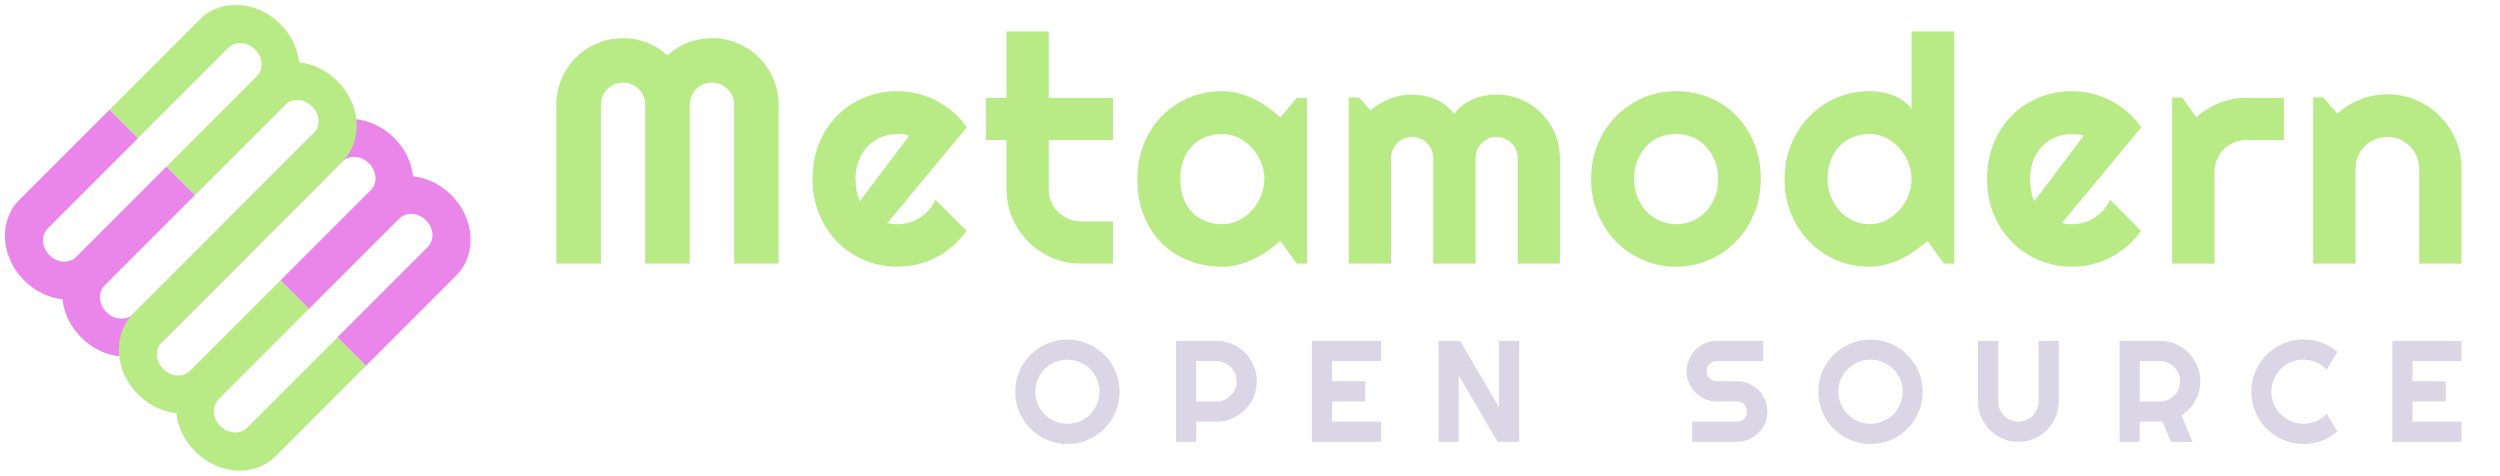
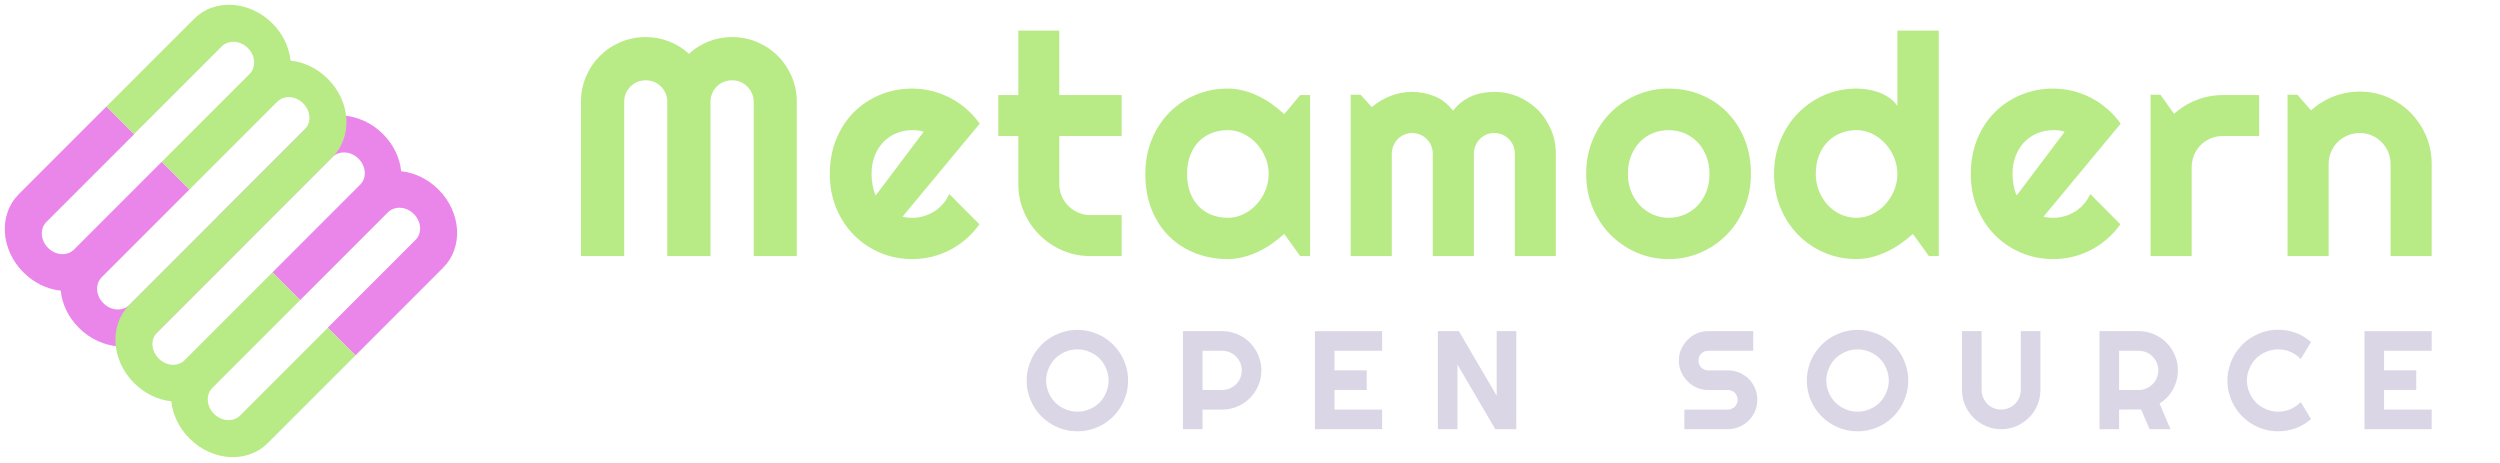
- <svg xmlns="http://www.w3.org/2000/svg" width="100%" height="100%" viewBox="0 0 1224 233" version="1.1" xml:space="preserve" style="fill-rule:evenodd;clip-rule:evenodd;stroke-linejoin:round;stroke-miterlimit:2;">
-   <rect id="os-logo-blue-purple-no-bg" x="0" y="0" width="1224" height="232.8" style="fill:none;" />
+ <svg xmlns="http://www.w3.org/2000/svg" width="100%" height="100%" viewBox="0 0 1260 233" version="1.1" xml:space="preserve" style="fill-rule:evenodd;clip-rule:evenodd;stroke-linejoin:round;stroke-miterlimit:2;">
+   <rect id="os-logo-blue-purple-no-bg" x="0" y="0" width="1260" height="232.8" style="fill:none;" />
  <path d="M123.341,123.341l44.182,-44.182c0.863,-0.863 1.855,-1.482 2.976,-1.857c1.121,-0.375 2.278,-0.526 3.471,-0.455c1.193,0.072 2.37,0.371 3.529,0.897c1.16,0.527 2.226,1.277 3.199,2.25c0.973,0.973 1.722,2.039 2.249,3.199c0.527,1.159 0.826,2.336 0.897,3.529c0.072,1.193 -0.088,2.342 -0.479,3.447c-0.391,1.104 -1.018,2.088 -1.881,2.951l-44.182,44.182l13.96,13.96l44.182,-44.182c0.863,-0.863 1.847,-1.49 2.952,-1.881c1.104,-0.391 2.253,-0.551 3.446,-0.479c1.194,0.071 2.37,0.37 3.53,0.897c1.159,0.527 2.225,1.277 3.198,2.249c0.973,0.973 1.723,2.04 2.25,3.199c0.526,1.16 0.826,2.336 0.897,3.529c0.071,1.194 -0.088,2.343 -0.48,3.447c-0.391,1.105 -1.018,2.088 -1.881,2.951l-44.182,44.182l13.961,13.961l44.182,-44.182c2.56,-2.56 4.426,-5.512 5.597,-8.857c1.172,-3.344 1.651,-6.806 1.436,-10.386c-0.214,-3.58 -1.112,-7.124 -2.694,-10.633c-1.582,-3.51 -3.817,-6.707 -6.703,-9.594c-2.594,-2.594 -5.501,-4.681 -8.72,-6.261c-3.22,-1.58 -6.563,-2.55 -10.03,-2.91c-0.36,-3.466 -1.321,-6.801 -2.885,-10.005c-1.564,-3.203 -3.643,-6.102 -6.237,-8.696c-2.886,-2.886 -6.084,-5.12 -9.593,-6.702c-3.51,-1.583 -7.054,-2.481 -10.634,-2.695c-3.58,-0.214 -7.042,0.264 -10.386,1.436c-3.345,1.171 -6.297,3.037 -8.857,5.597l-44.182,44.182l0.03,0.03l-44.182,44.182c-0.863,0.863 -1.855,1.482 -2.976,1.857c-1.121,0.375 -2.278,0.526 -3.471,0.455c-1.193,-0.072 -2.37,-0.371 -3.529,-0.897c-1.16,-0.527 -2.226,-1.277 -3.199,-2.25c-0.973,-0.973 -1.722,-2.039 -2.249,-3.199c-0.527,-1.159 -0.826,-2.336 -0.897,-3.529c-0.072,-1.193 0.088,-2.342 0.479,-3.447c0.391,-1.104 1.018,-2.088 1.881,-2.951l44.182,-44.182l-13.96,-13.96l-44.182,44.182c-0.863,0.863 -1.847,1.49 -2.952,1.881c-1.104,0.391 -2.253,0.551 -3.446,0.479c-1.194,-0.071 -2.37,-0.37 -3.53,-0.897c-1.159,-0.527 -2.225,-1.277 -3.198,-2.249c-0.973,-0.973 -1.723,-2.04 -2.25,-3.199c-0.526,-1.16 -0.826,-2.336 -0.897,-3.529c-0.071,-1.194 0.088,-2.343 0.48,-3.447c0.391,-1.105 1.018,-2.088 1.881,-2.951l44.182,-44.182l-13.961,-13.961l-44.182,44.182c-2.56,2.56 -4.426,5.512 -5.597,8.857c-1.172,3.344 -1.651,6.806 -1.436,10.386c0.214,3.58 1.112,7.124 2.694,10.633c1.582,3.51 3.817,6.707 6.703,9.594c2.594,2.594 5.501,4.681 8.72,6.261c3.22,1.58 6.563,2.55 10.03,2.91c0.36,3.466 1.321,6.801 2.885,10.005c1.564,3.203 3.643,6.102 6.237,8.696c2.886,2.886 6.084,5.12 9.593,6.702c3.51,1.583 7.054,2.481 10.634,2.695c3.58,0.214 7.042,-0.264 10.386,-1.436c3.345,-1.171 6.297,-3.037 8.857,-5.597l44.182,-44.182" style="fill:#ea86ea;" />
  <path d="M123.371,123.371l44.182,-44.182c2.56,-2.56 4.426,-5.512 5.597,-8.857c1.172,-3.344 1.65,-6.806 1.436,-10.386c-0.214,-3.58 -1.112,-7.124 -2.695,-10.634c-1.582,-3.509 -3.816,-6.707 -6.702,-9.593c-2.594,-2.594 -5.501,-4.681 -8.721,-6.261c-3.219,-1.58 -6.562,-2.55 -10.029,-2.91c-0.36,-3.467 -1.322,-6.802 -2.885,-10.005c-1.564,-3.203 -3.643,-6.102 -6.237,-8.696c-2.887,-2.886 -6.084,-5.121 -9.594,-6.703c-3.509,-1.582 -7.053,-2.48 -10.633,-2.694c-3.58,-0.215 -7.042,0.264 -10.386,1.436c-3.345,1.171 -6.297,3.037 -8.857,5.597l-44.182,44.182l13.912,13.912l44.182,-44.182c0.863,-0.863 1.855,-1.482 2.976,-1.857c1.12,-0.375 2.277,-0.526 3.471,-0.455c1.193,0.071 2.369,0.371 3.529,0.897c1.159,0.527 2.226,1.277 3.199,2.25c0.972,0.973 1.722,2.039 2.249,3.198c0.527,1.16 0.826,2.336 0.897,3.53c0.072,1.193 -0.088,2.342 -0.479,3.446c-0.391,1.105 -1.018,2.089 -1.881,2.952l-44.182,44.182l13.96,13.96l44.182,-44.182c0.863,-0.863 1.847,-1.49 2.951,-1.881c1.105,-0.391 2.254,-0.551 3.447,-0.479c1.193,0.071 2.37,0.37 3.529,0.897c1.16,0.527 2.226,1.276 3.199,2.249c0.973,0.973 1.723,2.039 2.25,3.199c0.526,1.159 0.825,2.336 0.897,3.529c0.071,1.193 -0.089,2.342 -0.48,3.447c-0.391,1.105 -1.018,2.088 -1.881,2.951l-44.182,44.182l0.019,0.019l-44.182,44.182c-2.56,2.56 -4.426,5.512 -5.597,8.857c-1.172,3.344 -1.65,6.806 -1.436,10.386c0.214,3.58 1.112,7.124 2.695,10.634c1.582,3.509 3.816,6.707 6.702,9.593c2.594,2.594 5.501,4.681 8.721,6.261c3.219,1.58 6.562,2.55 10.029,2.91c0.36,3.467 1.322,6.802 2.885,10.005c1.564,3.203 3.643,6.102 6.237,8.696c2.887,2.886 6.084,5.121 9.594,6.703c3.509,1.582 7.053,2.48 10.633,2.694c3.58,0.215 7.042,-0.264 10.386,-1.436c3.345,-1.171 6.297,-3.037 8.857,-5.597l44.182,-44.182l-13.912,-13.912l-44.182,44.182c-0.863,0.863 -1.855,1.482 -2.976,1.857c-1.12,0.375 -2.277,0.526 -3.471,0.455c-1.193,-0.071 -2.369,-0.371 -3.529,-0.897c-1.159,-0.527 -2.226,-1.277 -3.199,-2.25c-0.972,-0.973 -1.722,-2.039 -2.249,-3.198c-0.527,-1.16 -0.826,-2.336 -0.897,-3.53c-0.072,-1.193 0.088,-2.342 0.479,-3.446c0.391,-1.105 1.018,-2.089 1.881,-2.952l44.182,-44.182l-13.96,-13.96l-44.182,44.182c-0.863,0.863 -1.847,1.49 -2.951,1.881c-1.105,0.391 -2.254,0.551 -3.447,0.479c-1.193,-0.071 -2.37,-0.37 -3.529,-0.897c-1.16,-0.527 -2.226,-1.276 -3.199,-2.249c-0.973,-0.973 -1.723,-2.039 -2.25,-3.199c-0.526,-1.159 -0.825,-2.336 -0.897,-3.529c-0.071,-1.193 0.089,-2.342 0.48,-3.447c0.391,-1.105 1.018,-2.088 1.881,-2.951l44.182,-44.182" style="fill:#b8ea86;" />
-   <path d="M381.177,129.055l-21.71,0l0,-77.73c0,-1.518 -0.291,-2.935 -0.873,-4.251c-0.582,-1.316 -1.366,-2.467 -2.353,-3.454c-0.987,-0.986 -2.138,-1.758 -3.454,-2.315c-1.316,-0.557 -2.733,-0.835 -4.251,-0.835c-1.518,0 -2.935,0.278 -4.251,0.835c-1.316,0.557 -2.467,1.329 -3.454,2.315c-0.986,0.987 -1.758,2.138 -2.315,3.454c-0.556,1.316 -0.835,2.733 -0.835,4.251l0,77.73l-21.786,0l0,-77.73c0,-1.518 -0.278,-2.935 -0.835,-4.251c-0.556,-1.316 -1.328,-2.467 -2.315,-3.454c-0.987,-0.986 -2.138,-1.758 -3.454,-2.315c-1.315,-0.557 -2.732,-0.835 -4.25,-0.835c-1.519,0 -2.936,0.278 -4.251,0.835c-1.316,0.557 -2.467,1.329 -3.454,2.315c-0.987,0.987 -1.759,2.138 -2.315,3.454c-0.557,1.316 -0.835,2.733 -0.835,4.251l0,77.73l-21.786,0l0,-77.73c0,-4.504 0.848,-8.742 2.543,-12.715c1.695,-3.972 4.023,-7.439 6.983,-10.399c2.961,-2.961 6.427,-5.288 10.4,-6.984c3.972,-1.695 8.211,-2.543 12.715,-2.543c4.048,0 7.945,0.722 11.689,2.164c3.745,1.442 7.111,3.53 10.096,6.262c2.986,-2.732 6.339,-4.82 10.058,-6.262c3.72,-1.442 7.604,-2.164 11.652,-2.164c4.504,0 8.742,0.848 12.715,2.543c3.972,1.696 7.439,4.023 10.399,6.984c2.961,2.96 5.288,6.427 6.984,10.399c1.695,3.973 2.543,8.211 2.543,12.715l0,77.73Z" style="fill:#b8ea86;fill-rule:nonzero;" />
-   <path d="M434.498,109.167c0.809,0.253 1.619,0.418 2.429,0.494c0.809,0.075 1.619,0.113 2.429,0.113c2.024,0 3.972,-0.278 5.845,-0.835c1.872,-0.556 3.631,-1.353 5.275,-2.391c1.645,-1.037 3.113,-2.302 4.403,-3.795c1.291,-1.493 2.341,-3.15 3.15,-4.972l15.182,15.257c-1.923,2.733 -4.137,5.188 -6.642,7.364c-2.505,2.176 -5.212,4.023 -8.122,5.541c-2.91,1.518 -5.972,2.669 -9.185,3.454c-3.214,0.784 -6.516,1.176 -9.906,1.176c-5.719,0 -11.095,-1.062 -16.131,-3.188c-5.035,-2.125 -9.438,-5.086 -13.208,-8.881c-3.77,-3.796 -6.743,-8.312 -8.919,-13.55c-2.176,-5.237 -3.264,-10.994 -3.264,-17.269c0,-6.427 1.088,-12.297 3.264,-17.611c2.176,-5.313 5.149,-9.842 8.919,-13.587c3.77,-3.745 8.173,-6.655 13.208,-8.73c5.036,-2.075 10.412,-3.112 16.131,-3.112c3.39,0 6.705,0.405 9.944,1.215c3.239,0.809 6.313,1.973 9.223,3.491c2.91,1.519 5.63,3.378 8.16,5.58c2.53,2.201 4.757,4.668 6.68,7.401l-38.865,46.835Zm10.627,-42.736c-0.962,-0.354 -1.91,-0.582 -2.847,-0.683c-0.936,-0.102 -1.91,-0.152 -2.922,-0.152c-2.834,0 -5.504,0.518 -8.008,1.556c-2.505,1.037 -4.682,2.518 -6.529,4.441c-1.847,1.923 -3.302,4.238 -4.364,6.945c-1.063,2.708 -1.594,5.757 -1.594,9.147c0,0.759 0.038,1.619 0.113,2.581c0.076,0.961 0.203,1.936 0.38,2.922c0.177,0.987 0.392,1.936 0.645,2.847c0.253,0.911 0.582,1.721 0.987,2.429l24.139,-32.033Z" style="fill:#b8ea86;fill-rule:nonzero;" />
-   <path d="M529.189,129.055c-5.01,0 -9.716,-0.949 -14.119,-2.846c-4.403,-1.898 -8.262,-4.504 -11.576,-7.819c-3.315,-3.315 -5.921,-7.173 -7.819,-11.576c-1.897,-4.403 -2.846,-9.109 -2.846,-14.119l0,-24.139l-10.096,0l0,-20.647l10.096,0l0,-32.489l20.647,0l0,32.489l31.426,0l0,20.647l-31.426,0l0,24.139c0,2.176 0.405,4.213 1.214,6.111c0.81,1.897 1.923,3.555 3.34,4.972c1.417,1.417 3.087,2.543 5.01,3.378c1.923,0.835 3.973,1.252 6.149,1.252l15.713,0l0,20.647l-15.713,0Z" style="fill:#b8ea86;fill-rule:nonzero;" />
-   <path d="M639.897,129.055l-5.01,0l-8.047,-11.158c-1.973,1.771 -4.061,3.428 -6.262,4.972c-2.201,1.543 -4.517,2.884 -6.946,4.023c-2.429,1.138 -4.921,2.037 -7.477,2.695c-2.555,0.657 -5.149,0.986 -7.78,0.986c-5.719,0 -11.096,-0.961 -16.131,-2.884c-5.035,-1.923 -9.438,-4.719 -13.208,-8.388c-3.77,-3.669 -6.743,-8.16 -8.919,-13.474c-2.176,-5.313 -3.264,-11.361 -3.264,-18.142c0,-6.326 1.088,-12.133 3.264,-17.421c2.176,-5.288 5.149,-9.83 8.919,-13.625c3.77,-3.796 8.173,-6.744 13.208,-8.844c5.035,-2.1 10.412,-3.15 16.131,-3.15c2.631,0 5.237,0.329 7.818,0.987c2.581,0.658 5.086,1.569 7.515,2.733c2.429,1.164 4.744,2.53 6.946,4.099c2.201,1.568 4.263,3.264 6.186,5.085l8.047,-9.64l5.01,0l0,81.146Zm-20.875,-41.37c0,-2.834 -0.544,-5.579 -1.632,-8.236c-1.088,-2.657 -2.568,-5.01 -4.441,-7.059c-1.872,-2.05 -4.061,-3.695 -6.566,-4.934c-2.505,-1.24 -5.174,-1.86 -8.008,-1.86c-2.834,0 -5.504,0.481 -8.009,1.442c-2.505,0.962 -4.681,2.379 -6.528,4.251c-1.847,1.872 -3.302,4.188 -4.364,6.946c-1.063,2.758 -1.595,5.908 -1.595,9.45c0,3.542 0.532,6.693 1.595,9.451c1.062,2.758 2.517,5.073 4.364,6.945c1.847,1.873 4.023,3.29 6.528,4.251c2.505,0.962 5.175,1.442 8.009,1.442c2.834,0 5.503,-0.619 8.008,-1.859c2.505,-1.24 4.694,-2.885 6.566,-4.934c1.873,-2.05 3.353,-4.403 4.441,-7.06c1.088,-2.657 1.632,-5.402 1.632,-8.236Z" style="fill:#b8ea86;fill-rule:nonzero;" />
-   <path d="M763.736,129.055l-20.647,0l0,-51.618c0,-1.416 -0.265,-2.758 -0.797,-4.023c-0.531,-1.265 -1.277,-2.378 -2.239,-3.34c-0.961,-0.961 -2.075,-1.708 -3.34,-2.239c-1.265,-0.531 -2.606,-0.797 -4.023,-0.797c-1.417,0 -2.745,0.266 -3.985,0.797c-1.24,0.531 -2.328,1.278 -3.264,2.239c-0.936,0.962 -1.67,2.075 -2.202,3.34c-0.531,1.265 -0.797,2.607 -0.797,4.023l0,51.618l-20.723,0l0,-51.618c0,-1.416 -0.265,-2.758 -0.797,-4.023c-0.531,-1.265 -1.277,-2.378 -2.239,-3.34c-0.961,-0.961 -2.075,-1.708 -3.34,-2.239c-1.265,-0.531 -2.606,-0.797 -4.023,-0.797c-1.417,0 -2.745,0.266 -3.985,0.797c-1.24,0.531 -2.328,1.278 -3.264,2.239c-0.937,0.962 -1.67,2.075 -2.202,3.34c-0.531,1.265 -0.797,2.607 -0.797,4.023l0,51.618l-20.723,0l0,-81.298l5.01,0l5.617,6.225c2.885,-2.429 6.06,-4.314 9.527,-5.655c3.466,-1.341 7.072,-2.012 10.817,-2.012c3.795,0 7.502,0.709 11.12,2.125c3.619,1.417 6.794,3.872 9.527,7.364c1.265,-1.721 2.707,-3.189 4.327,-4.403c1.619,-1.215 3.327,-2.201 5.124,-2.961c1.796,-0.759 3.656,-1.303 5.579,-1.632c1.923,-0.328 3.821,-0.493 5.693,-0.493c4.301,0 8.337,0.81 12.107,2.429c3.77,1.62 7.06,3.834 9.868,6.642c2.809,2.809 5.023,6.111 6.642,9.906c1.62,3.796 2.429,7.844 2.429,12.145l0,51.618Z" style="fill:#b8ea86;fill-rule:nonzero;" />
-   <path d="M862.071,87.685c0,6.073 -1.088,11.728 -3.264,16.966c-2.176,5.237 -5.136,9.766 -8.881,13.587c-3.745,3.821 -8.135,6.832 -13.17,9.033c-5.036,2.202 -10.438,3.302 -16.207,3.302c-5.718,0 -11.095,-1.1 -16.13,-3.302c-5.035,-2.201 -9.438,-5.212 -13.208,-9.033c-3.77,-3.821 -6.743,-8.35 -8.919,-13.587c-2.177,-5.238 -3.265,-10.893 -3.265,-16.966c0,-6.174 1.088,-11.892 3.265,-17.155c2.176,-5.263 5.149,-9.805 8.919,-13.626c3.77,-3.82 8.173,-6.819 13.208,-8.995c5.035,-2.176 10.412,-3.264 16.13,-3.264c5.769,0 11.171,1.025 16.207,3.074c5.035,2.05 9.425,4.96 13.17,8.73c3.745,3.77 6.705,8.299 8.881,13.587c2.176,5.289 3.264,11.172 3.264,17.649Zm-20.875,0c0,-3.34 -0.544,-6.364 -1.632,-9.071c-1.088,-2.707 -2.568,-5.035 -4.44,-6.984c-1.873,-1.948 -4.061,-3.441 -6.566,-4.478c-2.505,-1.038 -5.175,-1.556 -8.009,-1.556c-2.834,0 -5.503,0.518 -8.008,1.556c-2.505,1.037 -4.681,2.53 -6.528,4.478c-1.847,1.949 -3.302,4.277 -4.365,6.984c-1.063,2.707 -1.594,5.731 -1.594,9.071c0,3.138 0.531,6.047 1.594,8.73c1.063,2.682 2.518,5.01 4.365,6.983c1.847,1.974 4.023,3.53 6.528,4.668c2.505,1.139 5.174,1.708 8.008,1.708c2.834,0 5.504,-0.531 8.009,-1.594c2.505,-1.062 4.693,-2.555 6.566,-4.478c1.872,-1.923 3.352,-4.251 4.44,-6.984c1.088,-2.732 1.632,-5.744 1.632,-9.033Z" style="fill:#b8ea86;fill-rule:nonzero;" />
-   <path d="M956.762,129.055l-5.01,0l-8.046,-11.158c-1.974,1.771 -4.061,3.428 -6.262,4.972c-2.202,1.543 -4.517,2.884 -6.946,4.023c-2.429,1.138 -4.921,2.037 -7.477,2.695c-2.556,0.657 -5.149,0.986 -7.781,0.986c-5.718,0 -11.095,-1.075 -16.13,-3.226c-5.035,-2.151 -9.438,-5.136 -13.208,-8.957c-3.77,-3.821 -6.743,-8.35 -8.919,-13.588c-2.176,-5.237 -3.264,-10.943 -3.264,-17.117c0,-6.123 1.088,-11.816 3.264,-17.079c2.176,-5.263 5.149,-9.818 8.919,-13.664c3.77,-3.846 8.173,-6.857 13.208,-9.033c5.035,-2.176 10.412,-3.264 16.13,-3.264c1.822,0 3.707,0.152 5.656,0.456c1.948,0.303 3.846,0.797 5.693,1.48c1.847,0.683 3.58,1.581 5.199,2.694c1.62,1.114 2.986,2.48 4.099,4.1l0,-37.955l20.875,0l0,113.635Zm-20.875,-41.37c0,-2.834 -0.544,-5.579 -1.632,-8.236c-1.088,-2.657 -2.568,-5.01 -4.44,-7.059c-1.873,-2.05 -4.061,-3.695 -6.566,-4.934c-2.505,-1.24 -5.175,-1.86 -8.009,-1.86c-2.834,0 -5.503,0.506 -8.008,1.518c-2.505,1.012 -4.681,2.467 -6.528,4.365c-1.847,1.897 -3.302,4.213 -4.365,6.945c-1.062,2.733 -1.594,5.82 -1.594,9.261c0,2.986 0.532,5.82 1.594,8.502c1.063,2.682 2.518,5.035 4.365,7.059c1.847,2.025 4.023,3.619 6.528,4.783c2.505,1.163 5.174,1.745 8.008,1.745c2.834,0 5.504,-0.619 8.009,-1.859c2.505,-1.24 4.693,-2.885 6.566,-4.934c1.872,-2.05 3.352,-4.403 4.44,-7.06c1.088,-2.657 1.632,-5.402 1.632,-8.236Z" style="fill:#b8ea86;fill-rule:nonzero;" />
-   <path d="M1009.55,109.167c0.81,0.253 1.619,0.418 2.429,0.494c0.81,0.075 1.619,0.113 2.429,0.113c2.024,0 3.973,-0.278 5.845,-0.835c1.872,-0.556 3.631,-1.353 5.276,-2.391c1.644,-1.037 3.112,-2.302 4.402,-3.795c1.291,-1.493 2.341,-3.15 3.151,-4.972l15.181,15.257c-1.923,2.733 -4.137,5.188 -6.642,7.364c-2.505,2.176 -5.212,4.023 -8.122,5.541c-2.91,1.518 -5.971,2.669 -9.185,3.454c-3.213,0.784 -6.515,1.176 -9.906,1.176c-5.718,0 -11.095,-1.062 -16.13,-3.188c-5.036,-2.125 -9.438,-5.086 -13.208,-8.881c-3.771,-3.796 -6.744,-8.312 -8.92,-13.55c-2.176,-5.237 -3.264,-10.994 -3.264,-17.269c0,-6.427 1.088,-12.297 3.264,-17.611c2.176,-5.313 5.149,-9.842 8.92,-13.587c3.77,-3.745 8.172,-6.655 13.208,-8.73c5.035,-2.075 10.412,-3.112 16.13,-3.112c3.391,0 6.705,0.405 9.944,1.215c3.239,0.809 6.313,1.973 9.223,3.491c2.91,1.519 5.63,3.378 8.16,5.58c2.53,2.201 4.757,4.668 6.68,7.401l-38.865,46.835Zm10.627,-42.736c-0.961,-0.354 -1.91,-0.582 -2.846,-0.683c-0.937,-0.102 -1.911,-0.152 -2.923,-0.152c-2.834,0 -5.503,0.518 -8.008,1.556c-2.505,1.037 -4.681,2.518 -6.528,4.441c-1.847,1.923 -3.302,4.238 -4.365,6.945c-1.063,2.708 -1.594,5.757 -1.594,9.147c0,0.759 0.038,1.619 0.114,2.581c0.076,0.961 0.202,1.936 0.379,2.922c0.177,0.987 0.392,1.936 0.645,2.847c0.254,0.911 0.582,1.721 0.987,2.429l24.139,-32.033Z" style="fill:#b8ea86;fill-rule:nonzero;" />
-   <path d="M1084.2,129.055l-20.723,0l0,-81.298l5.01,0l6.832,9.641c3.34,-3.037 7.135,-5.377 11.386,-7.022c4.251,-1.645 8.654,-2.467 13.208,-2.467l18.294,0l0,20.647l-18.294,0c-2.176,0 -4.225,0.405 -6.148,1.215c-1.923,0.809 -3.593,1.923 -5.01,3.34c-1.417,1.417 -2.531,3.087 -3.34,5.01c-0.81,1.923 -1.215,3.972 -1.215,6.148l0,44.786Z" style="fill:#b8ea86;fill-rule:nonzero;" />
-   <path d="M1153.24,129.055l-20.723,0l0,-81.298l5.01,0l6.832,7.895c3.34,-3.037 7.123,-5.377 11.348,-7.022c4.226,-1.644 8.641,-2.467 13.246,-2.467c4.96,0 9.641,0.949 14.043,2.847c4.403,1.898 8.249,4.504 11.538,7.818c3.29,3.315 5.883,7.186 7.781,11.614c1.898,4.428 2.847,9.147 2.847,14.157l0,46.456l-20.723,0l0,-46.456c0,-2.125 -0.405,-4.137 -1.215,-6.034c-0.81,-1.898 -1.923,-3.556 -3.34,-4.972c-1.417,-1.417 -3.061,-2.531 -4.934,-3.34c-1.872,-0.81 -3.871,-1.215 -5.997,-1.215c-2.176,0 -4.225,0.405 -6.148,1.215c-1.923,0.809 -3.593,1.923 -5.01,3.34c-1.417,1.416 -2.53,3.074 -3.34,4.972c-0.81,1.897 -1.215,3.909 -1.215,6.034l0,46.456Z" style="fill:#b8ea86;fill-rule:nonzero;" />
-   <g transform="matrix(0.313262,0,0,0.313262,330.711,-87.9054)">
+   <path d="M401.577,129.055l-21.71,0l0,-77.73c0,-1.518 -0.291,-2.935 -0.873,-4.251c-0.582,-1.316 -1.366,-2.467 -2.353,-3.454c-0.987,-0.986 -2.138,-1.758 -3.454,-2.315c-1.316,-0.557 -2.733,-0.835 -4.251,-0.835c-1.518,0 -2.935,0.278 -4.251,0.835c-1.316,0.557 -2.467,1.329 -3.454,2.315c-0.986,0.987 -1.758,2.138 -2.315,3.454c-0.556,1.316 -0.835,2.733 -0.835,4.251l0,77.73l-21.786,0l0,-77.73c0,-1.518 -0.278,-2.935 -0.835,-4.251c-0.556,-1.316 -1.328,-2.467 -2.315,-3.454c-0.987,-0.986 -2.138,-1.758 -3.454,-2.315c-1.315,-0.557 -2.732,-0.835 -4.25,-0.835c-1.519,0 -2.936,0.278 -4.251,0.835c-1.316,0.557 -2.467,1.329 -3.454,2.315c-0.987,0.987 -1.759,2.138 -2.315,3.454c-0.557,1.316 -0.835,2.733 -0.835,4.251l0,77.73l-21.786,0l0,-77.73c0,-4.504 0.848,-8.742 2.543,-12.715c1.695,-3.972 4.023,-7.439 6.983,-10.399c2.961,-2.961 6.427,-5.288 10.4,-6.984c3.972,-1.695 8.211,-2.543 12.715,-2.543c4.048,0 7.945,0.722 11.689,2.164c3.745,1.442 7.111,3.53 10.096,6.262c2.986,-2.732 6.339,-4.82 10.058,-6.262c3.72,-1.442 7.604,-2.164 11.652,-2.164c4.504,0 8.742,0.848 12.715,2.543c3.972,1.696 7.439,4.023 10.399,6.984c2.961,2.96 5.288,6.427 6.984,10.399c1.695,3.973 2.543,8.211 2.543,12.715l0,77.73Z" style="fill:#b8ea86;fill-rule:nonzero;" />
+   <path d="M454.898,109.167c0.809,0.253 1.619,0.418 2.429,0.494c0.809,0.075 1.619,0.113 2.429,0.113c2.024,0 3.972,-0.278 5.845,-0.835c1.872,-0.556 3.631,-1.353 5.275,-2.391c1.645,-1.037 3.113,-2.302 4.403,-3.795c1.291,-1.493 2.341,-3.15 3.15,-4.972l15.182,15.257c-1.923,2.733 -4.137,5.188 -6.642,7.364c-2.505,2.176 -5.212,4.023 -8.122,5.541c-2.91,1.518 -5.972,2.669 -9.185,3.454c-3.214,0.784 -6.516,1.176 -9.906,1.176c-5.719,0 -11.095,-1.062 -16.131,-3.188c-5.035,-2.125 -9.438,-5.086 -13.208,-8.881c-3.77,-3.796 -6.743,-8.312 -8.919,-13.55c-2.176,-5.237 -3.264,-10.994 -3.264,-17.269c0,-6.427 1.088,-12.297 3.264,-17.611c2.176,-5.313 5.149,-9.842 8.919,-13.587c3.77,-3.745 8.173,-6.655 13.208,-8.73c5.036,-2.075 10.412,-3.112 16.131,-3.112c3.39,0 6.705,0.405 9.944,1.215c3.239,0.809 6.313,1.973 9.223,3.491c2.91,1.519 5.63,3.378 8.16,5.58c2.53,2.201 4.757,4.668 6.68,7.401l-38.865,46.835Zm10.627,-42.736c-0.962,-0.354 -1.91,-0.582 -2.847,-0.683c-0.936,-0.102 -1.91,-0.152 -2.922,-0.152c-2.834,0 -5.504,0.518 -8.008,1.556c-2.505,1.037 -4.682,2.518 -6.529,4.441c-1.847,1.923 -3.302,4.238 -4.364,6.945c-1.063,2.708 -1.594,5.757 -1.594,9.147c0,0.759 0.038,1.619 0.113,2.581c0.076,0.961 0.203,1.936 0.38,2.922c0.177,0.987 0.392,1.936 0.645,2.847c0.253,0.911 0.582,1.721 0.987,2.429l24.139,-32.033Z" style="fill:#b8ea86;fill-rule:nonzero;" />
+   <path d="M549.589,129.055c-5.01,0 -9.716,-0.949 -14.119,-2.846c-4.403,-1.898 -8.262,-4.504 -11.576,-7.819c-3.315,-3.315 -5.921,-7.173 -7.819,-11.576c-1.897,-4.403 -2.846,-9.109 -2.846,-14.119l0,-24.139l-10.096,0l0,-20.647l10.096,0l0,-32.489l20.647,0l0,32.489l31.426,0l0,20.647l-31.426,0l0,24.139c0,2.176 0.405,4.213 1.214,6.111c0.81,1.897 1.923,3.555 3.34,4.972c1.417,1.417 3.087,2.543 5.01,3.378c1.923,0.835 3.973,1.252 6.149,1.252l15.713,0l0,20.647l-15.713,0Z" style="fill:#b8ea86;fill-rule:nonzero;" />
+   <path d="M660.297,129.055l-5.01,0l-8.047,-11.158c-1.973,1.771 -4.061,3.428 -6.262,4.972c-2.201,1.543 -4.517,2.884 -6.946,4.023c-2.429,1.138 -4.921,2.037 -7.477,2.695c-2.555,0.657 -5.149,0.986 -7.78,0.986c-5.719,0 -11.096,-0.961 -16.131,-2.884c-5.035,-1.923 -9.438,-4.719 -13.208,-8.388c-3.77,-3.669 -6.743,-8.16 -8.919,-13.474c-2.176,-5.313 -3.264,-11.361 -3.264,-18.142c0,-6.326 1.088,-12.133 3.264,-17.421c2.176,-5.288 5.149,-9.83 8.919,-13.625c3.77,-3.796 8.173,-6.744 13.208,-8.844c5.035,-2.1 10.412,-3.15 16.131,-3.15c2.631,0 5.237,0.329 7.818,0.987c2.581,0.658 5.086,1.569 7.515,2.733c2.429,1.164 4.744,2.53 6.946,4.099c2.201,1.568 4.263,3.264 6.186,5.085l8.047,-9.64l5.01,0l0,81.146Zm-20.875,-41.37c0,-2.834 -0.544,-5.579 -1.632,-8.236c-1.088,-2.657 -2.568,-5.01 -4.441,-7.059c-1.872,-2.05 -4.061,-3.695 -6.566,-4.934c-2.505,-1.24 -5.174,-1.86 -8.008,-1.86c-2.834,0 -5.504,0.481 -8.009,1.442c-2.505,0.962 -4.681,2.379 -6.528,4.251c-1.847,1.872 -3.302,4.188 -4.364,6.946c-1.063,2.758 -1.595,5.908 -1.595,9.45c0,3.542 0.532,6.693 1.595,9.451c1.062,2.758 2.517,5.073 4.364,6.945c1.847,1.873 4.023,3.29 6.528,4.251c2.505,0.962 5.175,1.442 8.009,1.442c2.834,0 5.503,-0.619 8.008,-1.859c2.505,-1.24 4.694,-2.885 6.566,-4.934c1.873,-2.05 3.353,-4.403 4.441,-7.06c1.088,-2.657 1.632,-5.402 1.632,-8.236Z" style="fill:#b8ea86;fill-rule:nonzero;" />
+   <path d="M784.136,129.055l-20.647,0l0,-51.618c0,-1.416 -0.265,-2.758 -0.797,-4.023c-0.531,-1.265 -1.277,-2.378 -2.239,-3.34c-0.961,-0.961 -2.075,-1.708 -3.34,-2.239c-1.265,-0.531 -2.606,-0.797 -4.023,-0.797c-1.417,0 -2.745,0.266 -3.985,0.797c-1.24,0.531 -2.328,1.278 -3.264,2.239c-0.936,0.962 -1.67,2.075 -2.202,3.34c-0.531,1.265 -0.797,2.607 -0.797,4.023l0,51.618l-20.723,0l0,-51.618c0,-1.416 -0.265,-2.758 -0.797,-4.023c-0.531,-1.265 -1.277,-2.378 -2.239,-3.34c-0.961,-0.961 -2.075,-1.708 -3.34,-2.239c-1.265,-0.531 -2.606,-0.797 -4.023,-0.797c-1.417,0 -2.745,0.266 -3.985,0.797c-1.24,0.531 -2.328,1.278 -3.264,2.239c-0.937,0.962 -1.67,2.075 -2.202,3.34c-0.531,1.265 -0.797,2.607 -0.797,4.023l0,51.618l-20.723,0l0,-81.298l5.01,0l5.617,6.225c2.885,-2.429 6.06,-4.314 9.527,-5.655c3.466,-1.341 7.072,-2.012 10.817,-2.012c3.795,0 7.502,0.709 11.12,2.125c3.619,1.417 6.794,3.872 9.527,7.364c1.265,-1.721 2.707,-3.189 4.327,-4.403c1.619,-1.215 3.327,-2.201 5.124,-2.961c1.796,-0.759 3.656,-1.303 5.579,-1.632c1.923,-0.328 3.821,-0.493 5.693,-0.493c4.301,0 8.337,0.81 12.107,2.429c3.77,1.62 7.06,3.834 9.868,6.642c2.809,2.809 5.023,6.111 6.642,9.906c1.62,3.796 2.429,7.844 2.429,12.145l0,51.618Z" style="fill:#b8ea86;fill-rule:nonzero;" />
+   <path d="M882.471,87.685c0,6.073 -1.088,11.728 -3.264,16.966c-2.176,5.237 -5.136,9.766 -8.881,13.587c-3.745,3.821 -8.135,6.832 -13.17,9.033c-5.036,2.202 -10.438,3.302 -16.207,3.302c-5.718,0 -11.095,-1.1 -16.13,-3.302c-5.035,-2.201 -9.438,-5.212 -13.208,-9.033c-3.77,-3.821 -6.743,-8.35 -8.919,-13.587c-2.177,-5.238 -3.265,-10.893 -3.265,-16.966c0,-6.174 1.088,-11.892 3.265,-17.155c2.176,-5.263 5.149,-9.805 8.919,-13.626c3.77,-3.82 8.173,-6.819 13.208,-8.995c5.035,-2.176 10.412,-3.264 16.13,-3.264c5.769,0 11.171,1.025 16.207,3.074c5.035,2.05 9.425,4.96 13.17,8.73c3.745,3.77 6.705,8.299 8.881,13.587c2.176,5.289 3.264,11.172 3.264,17.649Zm-20.875,0c0,-3.34 -0.544,-6.364 -1.632,-9.071c-1.088,-2.707 -2.568,-5.035 -4.44,-6.984c-1.873,-1.948 -4.061,-3.441 -6.566,-4.478c-2.505,-1.038 -5.175,-1.556 -8.009,-1.556c-2.834,0 -5.503,0.518 -8.008,1.556c-2.505,1.037 -4.681,2.53 -6.528,4.478c-1.847,1.949 -3.302,4.277 -4.365,6.984c-1.063,2.707 -1.594,5.731 -1.594,9.071c0,3.138 0.531,6.047 1.594,8.73c1.063,2.682 2.518,5.01 4.365,6.983c1.847,1.974 4.023,3.53 6.528,4.668c2.505,1.139 5.174,1.708 8.008,1.708c2.834,0 5.504,-0.531 8.009,-1.594c2.505,-1.062 4.693,-2.555 6.566,-4.478c1.872,-1.923 3.352,-4.251 4.44,-6.984c1.088,-2.732 1.632,-5.744 1.632,-9.033Z" style="fill:#b8ea86;fill-rule:nonzero;" />
+   <path d="M977.162,129.055l-5.01,0l-8.046,-11.158c-1.974,1.771 -4.061,3.428 -6.262,4.972c-2.202,1.543 -4.517,2.884 -6.946,4.023c-2.429,1.138 -4.921,2.037 -7.477,2.695c-2.556,0.657 -5.149,0.986 -7.781,0.986c-5.718,0 -11.095,-1.075 -16.13,-3.226c-5.035,-2.151 -9.438,-5.136 -13.208,-8.957c-3.77,-3.821 -6.743,-8.35 -8.919,-13.588c-2.176,-5.237 -3.264,-10.943 -3.264,-17.117c0,-6.123 1.088,-11.816 3.264,-17.079c2.176,-5.263 5.149,-9.818 8.919,-13.664c3.77,-3.846 8.173,-6.857 13.208,-9.033c5.035,-2.176 10.412,-3.264 16.13,-3.264c1.822,0 3.707,0.152 5.656,0.456c1.948,0.303 3.846,0.797 5.693,1.48c1.847,0.683 3.58,1.581 5.199,2.694c1.62,1.114 2.986,2.48 4.099,4.1l0,-37.955l20.875,0l0,113.635Zm-20.875,-41.37c0,-2.834 -0.544,-5.579 -1.632,-8.236c-1.088,-2.657 -2.568,-5.01 -4.44,-7.059c-1.873,-2.05 -4.061,-3.695 -6.566,-4.934c-2.505,-1.24 -5.175,-1.86 -8.009,-1.86c-2.834,0 -5.503,0.506 -8.008,1.518c-2.505,1.012 -4.681,2.467 -6.528,4.365c-1.847,1.897 -3.302,4.213 -4.365,6.945c-1.062,2.733 -1.594,5.82 -1.594,9.261c0,2.986 0.532,5.82 1.594,8.502c1.063,2.682 2.518,5.035 4.365,7.059c1.847,2.025 4.023,3.619 6.528,4.783c2.505,1.163 5.174,1.745 8.008,1.745c2.834,0 5.504,-0.619 8.009,-1.859c2.505,-1.24 4.693,-2.885 6.566,-4.934c1.872,-2.05 3.352,-4.403 4.44,-7.06c1.088,-2.657 1.632,-5.402 1.632,-8.236Z" style="fill:#b8ea86;fill-rule:nonzero;" />
+   <path d="M1029.95,109.167c0.81,0.253 1.619,0.418 2.429,0.494c0.81,0.075 1.619,0.113 2.429,0.113c2.024,0 3.973,-0.278 5.845,-0.835c1.872,-0.556 3.631,-1.353 5.276,-2.391c1.644,-1.037 3.112,-2.302 4.402,-3.795c1.291,-1.493 2.341,-3.15 3.151,-4.972l15.181,15.257c-1.923,2.733 -4.137,5.188 -6.642,7.364c-2.505,2.176 -5.212,4.023 -8.122,5.541c-2.91,1.518 -5.971,2.669 -9.185,3.454c-3.213,0.784 -6.515,1.176 -9.906,1.176c-5.718,0 -11.095,-1.062 -16.13,-3.188c-5.036,-2.125 -9.438,-5.086 -13.208,-8.881c-3.771,-3.796 -6.744,-8.312 -8.92,-13.55c-2.176,-5.237 -3.264,-10.994 -3.264,-17.269c0,-6.427 1.088,-12.297 3.264,-17.611c2.176,-5.313 5.149,-9.842 8.92,-13.587c3.77,-3.745 8.172,-6.655 13.208,-8.73c5.035,-2.075 10.412,-3.112 16.13,-3.112c3.391,0 6.705,0.405 9.944,1.215c3.239,0.809 6.313,1.973 9.223,3.491c2.91,1.519 5.63,3.378 8.16,5.58c2.53,2.201 4.757,4.668 6.68,7.401l-38.865,46.835Zm10.627,-42.736c-0.961,-0.354 -1.91,-0.582 -2.846,-0.683c-0.937,-0.102 -1.911,-0.152 -2.923,-0.152c-2.834,0 -5.503,0.518 -8.008,1.556c-2.505,1.037 -4.681,2.518 -6.528,4.441c-1.847,1.923 -3.302,4.238 -4.365,6.945c-1.063,2.708 -1.594,5.757 -1.594,9.147c0,0.759 0.038,1.619 0.114,2.581c0.076,0.961 0.202,1.936 0.379,2.922c0.177,0.987 0.392,1.936 0.645,2.847c0.254,0.911 0.582,1.721 0.987,2.429l24.139,-32.033Z" style="fill:#b8ea86;fill-rule:nonzero;" />
+   <path d="M1104.6,129.055l-20.723,0l0,-81.298l5.01,0l6.832,9.641c3.34,-3.037 7.135,-5.377 11.386,-7.022c4.251,-1.645 8.654,-2.467 13.208,-2.467l18.294,0l0,20.647l-18.294,0c-2.176,0 -4.225,0.405 -6.148,1.215c-1.923,0.809 -3.593,1.923 -5.01,3.34c-1.417,1.417 -2.531,3.087 -3.34,5.01c-0.81,1.923 -1.215,3.972 -1.215,6.148l0,44.786Z" style="fill:#b8ea86;fill-rule:nonzero;" />
+   <path d="M1173.64,129.055l-20.723,0l0,-81.298l5.01,0l6.832,7.895c3.34,-3.037 7.123,-5.377 11.348,-7.022c4.226,-1.644 8.641,-2.467 13.246,-2.467c4.96,0 9.641,0.949 14.043,2.847c4.403,1.898 8.249,4.504 11.538,7.818c3.29,3.315 5.883,7.186 7.781,11.614c1.898,4.428 2.847,9.147 2.847,14.157l0,46.456l-20.723,0l0,-46.456c0,-2.125 -0.405,-4.137 -1.215,-6.034c-0.81,-1.898 -1.923,-3.556 -3.34,-4.972c-1.417,-1.417 -3.061,-2.531 -4.934,-3.34c-1.872,-0.81 -3.871,-1.215 -5.997,-1.215c-2.176,0 -4.225,0.405 -6.148,1.215c-1.923,0.809 -3.593,1.923 -5.01,3.34c-1.417,1.416 -2.53,3.074 -3.34,4.972c-0.81,1.897 -1.215,3.909 -1.215,6.034l0,46.456Z" style="fill:#b8ea86;fill-rule:nonzero;" />
+   <g transform="matrix(0.313262,0,0,0.313262,351.111,-87.9054)">
    <g transform="matrix(225.314,0,0,225.314,524.908,971.124)">
      <path d="M0.751,-0.347c0,0.033 -0.004,0.065 -0.013,0.096c-0.009,0.031 -0.021,0.059 -0.036,0.086c-0.016,0.027 -0.035,0.052 -0.057,0.074c-0.022,0.022 -0.047,0.041 -0.073,0.057c-0.027,0.015 -0.056,0.028 -0.087,0.036c-0.031,0.009 -0.063,0.013 -0.096,0.013c-0.033,0 -0.065,-0.004 -0.096,-0.013c-0.031,-0.008 -0.059,-0.021 -0.086,-0.036c-0.027,-0.016 -0.052,-0.035 -0.074,-0.057c-0.022,-0.022 -0.041,-0.047 -0.057,-0.074c-0.015,-0.027 -0.028,-0.055 -0.036,-0.086c-0.009,-0.031 -0.013,-0.063 -0.013,-0.096c0,-0.033 0.004,-0.065 0.013,-0.096c0.008,-0.031 0.021,-0.06 0.036,-0.087c0.016,-0.026 0.035,-0.051 0.057,-0.073c0.022,-0.022 0.047,-0.041 0.074,-0.057c0.027,-0.015 0.055,-0.027 0.086,-0.036c0.031,-0.009 0.063,-0.013 0.096,-0.013c0.033,0 0.065,0.004 0.096,0.013c0.031,0.009 0.06,0.021 0.087,0.036c0.026,0.016 0.051,0.035 0.073,0.057c0.022,0.022 0.041,0.047 0.057,0.073c0.015,0.027 0.027,0.056 0.036,0.087c0.009,0.031 0.013,0.063 0.013,0.096Zm-0.139,0c0,-0.031 -0.006,-0.06 -0.018,-0.087c-0.011,-0.027 -0.027,-0.051 -0.047,-0.071c-0.02,-0.02 -0.044,-0.036 -0.071,-0.047c-0.027,-0.012 -0.056,-0.018 -0.087,-0.018c-0.031,0 -0.06,0.006 -0.087,0.018c-0.027,0.011 -0.05,0.027 -0.071,0.047c-0.02,0.02 -0.036,0.044 -0.047,0.071c-0.012,0.027 -0.018,0.056 -0.018,0.087c0,0.03 0.006,0.059 0.018,0.086c0.011,0.027 0.027,0.05 0.047,0.071c0.021,0.02 0.044,0.036 0.071,0.047c0.027,0.012 0.056,0.018 0.087,0.018c0.031,0 0.06,-0.006 0.087,-0.018c0.027,-0.011 0.051,-0.027 0.071,-0.047c0.02,-0.021 0.036,-0.044 0.047,-0.071c0.012,-0.027 0.018,-0.056 0.018,-0.086Z" style="fill:#dad6e6;fill-rule:nonzero;" />
    </g>
    <g transform="matrix(225.314,0,0,225.314,767.759,971.124)">
      <path d="M0.205,-0.56l0,0.28l0.14,0c0.019,0 0.037,-0.003 0.054,-0.011c0.017,-0.007 0.032,-0.017 0.045,-0.03c0.013,-0.012 0.023,-0.027 0.03,-0.044c0.007,-0.018 0.011,-0.036 0.011,-0.055c0,-0.019 -0.004,-0.037 -0.011,-0.054c-0.007,-0.017 -0.017,-0.032 -0.03,-0.045c-0.013,-0.013 -0.028,-0.023 -0.045,-0.03c-0.017,-0.007 -0.035,-0.011 -0.054,-0.011l-0.14,0Zm0,0.56l-0.14,0l0,-0.7l0.28,0c0.026,0 0.051,0.003 0.074,0.01c0.024,0.006 0.046,0.016 0.067,0.028c0.021,0.012 0.04,0.027 0.057,0.044c0.017,0.017 0.031,0.036 0.044,0.057c0.012,0.021 0.021,0.043 0.028,0.067c0.007,0.024 0.01,0.048 0.01,0.074c0,0.038 -0.007,0.075 -0.022,0.109c-0.015,0.034 -0.035,0.063 -0.06,0.089c-0.025,0.025 -0.055,0.045 -0.089,0.06c-0.034,0.015 -0.07,0.022 -0.109,0.022l-0.14,0l0,0.14Z" style="fill:#dad6e6;fill-rule:nonzero;" />
    </g>
    <g transform="matrix(225.314,0,0,225.314,980.025,971.124)">
      <path d="M0.545,0l-0.48,0l0,-0.7l0.48,0l0,0.14l-0.34,0l0,0.14l0.23,0l0,0.14l-0.23,0l0,0.14l0.34,0l0,0.14Z" style="fill:#dad6e6;fill-rule:nonzero;" />
    </g>
    <g transform="matrix(225.314,0,0,225.314,1177.88,971.124)">
      <path d="M0.625,0l-0.15,0l-0.27,-0.461l0,0.461l-0.14,0l0,-0.7l0.15,0l0.27,0.461l0,-0.461l0.14,0l0,0.7Z" style="fill:#dad6e6;fill-rule:nonzero;" />
    </g>
    <g transform="matrix(225.314,0,0,225.314,1574.86,971.124)">
      <path d="M0.024,-0.49c0,-0.029 0.005,-0.056 0.017,-0.082c0.011,-0.025 0.026,-0.047 0.045,-0.066c0.019,-0.019 0.041,-0.035 0.066,-0.046c0.026,-0.011 0.053,-0.016 0.082,-0.016l0.321,0l0,0.14l-0.321,0c-0.01,0 -0.019,0.002 -0.027,0.005c-0.009,0.004 -0.016,0.009 -0.023,0.015c-0.006,0.007 -0.011,0.014 -0.015,0.022c-0.003,0.009 -0.005,0.018 -0.005,0.028c0,0.01 0.002,0.019 0.005,0.027c0.004,0.009 0.009,0.016 0.015,0.023c0.007,0.006 0.014,0.011 0.023,0.015c0.008,0.003 0.017,0.005 0.027,0.005l0.14,0c0.029,0 0.056,0.006 0.082,0.016c0.025,0.011 0.048,0.026 0.067,0.045c0.019,0.019 0.034,0.042 0.045,0.067c0.011,0.026 0.016,0.053 0.016,0.082c0,0.029 -0.005,0.056 -0.016,0.082c-0.011,0.025 -0.026,0.047 -0.045,0.066c-0.019,0.019 -0.042,0.034 -0.067,0.045c-0.026,0.011 -0.053,0.017 -0.082,0.017l-0.311,0l0,-0.14l0.311,0c0.01,0 0.019,-0.002 0.027,-0.006c0.009,-0.003 0.016,-0.008 0.023,-0.014c0.006,-0.007 0.011,-0.014 0.014,-0.023c0.004,-0.008 0.006,-0.017 0.006,-0.027c0,-0.01 -0.002,-0.019 -0.006,-0.027c-0.003,-0.009 -0.008,-0.016 -0.014,-0.023c-0.007,-0.006 -0.014,-0.011 -0.023,-0.014c-0.008,-0.004 -0.017,-0.006 -0.027,-0.006l-0.14,0c-0.029,0 -0.056,-0.005 -0.082,-0.016c-0.025,-0.011 -0.047,-0.027 -0.066,-0.046c-0.019,-0.019 -0.034,-0.041 -0.045,-0.066c-0.012,-0.026 -0.017,-0.053 -0.017,-0.082Z" style="fill:#dad6e6;fill-rule:nonzero;" />
    </g>
    <g transform="matrix(225.314,0,0,225.314,1780.09,971.124)">
      <path d="M0.751,-0.347c0,0.033 -0.004,0.065 -0.013,0.096c-0.009,0.031 -0.021,0.059 -0.036,0.086c-0.016,0.027 -0.035,0.052 -0.057,0.074c-0.022,0.022 -0.047,0.041 -0.073,0.057c-0.027,0.015 -0.056,0.028 -0.087,0.036c-0.031,0.009 -0.063,0.013 -0.096,0.013c-0.033,0 -0.065,-0.004 -0.096,-0.013c-0.031,-0.008 -0.059,-0.021 -0.086,-0.036c-0.027,-0.016 -0.052,-0.035 -0.074,-0.057c-0.022,-0.022 -0.041,-0.047 -0.057,-0.074c-0.015,-0.027 -0.028,-0.055 -0.036,-0.086c-0.009,-0.031 -0.013,-0.063 -0.013,-0.096c0,-0.033 0.004,-0.065 0.013,-0.096c0.008,-0.031 0.021,-0.06 0.036,-0.087c0.016,-0.026 0.035,-0.051 0.057,-0.073c0.022,-0.022 0.047,-0.041 0.074,-0.057c0.027,-0.015 0.055,-0.027 0.086,-0.036c0.031,-0.009 0.063,-0.013 0.096,-0.013c0.033,0 0.065,0.004 0.096,0.013c0.031,0.009 0.06,0.021 0.087,0.036c0.026,0.016 0.051,0.035 0.073,0.057c0.022,0.022 0.041,0.047 0.057,0.073c0.015,0.027 0.027,0.056 0.036,0.087c0.009,0.031 0.013,0.063 0.013,0.096Zm-0.139,0c0,-0.031 -0.006,-0.06 -0.018,-0.087c-0.011,-0.027 -0.027,-0.051 -0.047,-0.071c-0.02,-0.02 -0.044,-0.036 -0.071,-0.047c-0.027,-0.012 -0.056,-0.018 -0.087,-0.018c-0.031,0 -0.06,0.006 -0.087,0.018c-0.027,0.011 -0.05,0.027 -0.071,0.047c-0.02,0.02 -0.036,0.044 -0.047,0.071c-0.012,0.027 -0.018,0.056 -0.018,0.087c0,0.03 0.006,0.059 0.018,0.086c0.011,0.027 0.027,0.05 0.047,0.071c0.021,0.02 0.044,0.036 0.071,0.047c0.027,0.012 0.056,0.018 0.087,0.018c0.031,0 0.06,-0.006 0.087,-0.018c0.027,-0.011 0.051,-0.027 0.071,-0.047c0.02,-0.021 0.036,-0.044 0.047,-0.071c0.012,-0.027 0.018,-0.056 0.018,-0.086Z" style="fill:#dad6e6;fill-rule:nonzero;" />
    </g>
    <g transform="matrix(225.314,0,0,225.314,2022.94,971.124)">
      <path d="M0.617,-0.28c0,0.039 -0.007,0.075 -0.022,0.109c-0.014,0.034 -0.034,0.064 -0.06,0.089c-0.025,0.025 -0.055,0.045 -0.089,0.06c-0.034,0.015 -0.07,0.022 -0.109,0.022c-0.039,0 -0.075,-0.007 -0.109,-0.022c-0.034,-0.015 -0.064,-0.035 -0.089,-0.06c-0.025,-0.025 -0.045,-0.055 -0.06,-0.089c-0.015,-0.034 -0.022,-0.07 -0.022,-0.109l0,-0.42l0.14,0l0,0.42c0,0.019 0.003,0.037 0.011,0.054c0.007,0.017 0.017,0.032 0.03,0.045c0.012,0.013 0.027,0.023 0.044,0.03c0.018,0.007 0.036,0.011 0.055,0.011c0.019,0 0.037,-0.004 0.054,-0.011c0.017,-0.007 0.032,-0.017 0.045,-0.03c0.013,-0.013 0.023,-0.028 0.03,-0.045c0.007,-0.017 0.011,-0.035 0.011,-0.054l0,-0.42l0.14,0l0,0.42Z" style="fill:#dad6e6;fill-rule:nonzero;" />
    </g>
    <g transform="matrix(225.314,0,0,225.314,2242.35,971.124)">
      <path d="M0.205,-0.56l0,0.28l0.14,0c0.019,0 0.037,-0.003 0.054,-0.011c0.017,-0.007 0.032,-0.017 0.045,-0.03c0.013,-0.012 0.023,-0.027 0.03,-0.044c0.007,-0.018 0.011,-0.036 0.011,-0.055c0,-0.019 -0.004,-0.037 -0.011,-0.054c-0.007,-0.017 -0.017,-0.032 -0.03,-0.045c-0.013,-0.013 -0.028,-0.023 -0.045,-0.03c-0.017,-0.007 -0.035,-0.011 -0.054,-0.011l-0.14,0Zm0,0.56l-0.14,0l0,-0.7l0.28,0c0.026,0 0.051,0.003 0.074,0.01c0.024,0.006 0.046,0.016 0.067,0.028c0.021,0.012 0.04,0.027 0.057,0.044c0.017,0.017 0.031,0.036 0.044,0.057c0.012,0.021 0.021,0.043 0.028,0.067c0.007,0.024 0.01,0.048 0.01,0.074c0,0.024 -0.003,0.048 -0.009,0.07c-0.006,0.023 -0.015,0.045 -0.026,0.065c-0.011,0.021 -0.025,0.04 -0.041,0.057c-0.016,0.017 -0.035,0.032 -0.055,0.045l0.078,0.183l-0.149,0l-0.061,-0.141l-0.157,0.001l0,0.14Z" style="fill:#dad6e6;fill-rule:nonzero;" />
    </g>
    <g transform="matrix(225.314,0,0,225.314,2456.82,971.124)">
      <path d="M0.624,-0.072c-0.033,0.028 -0.069,0.05 -0.109,0.065c-0.041,0.015 -0.083,0.022 -0.126,0.022c-0.033,0 -0.065,-0.004 -0.096,-0.013c-0.031,-0.008 -0.059,-0.021 -0.086,-0.036c-0.027,-0.016 -0.052,-0.035 -0.074,-0.057c-0.022,-0.022 -0.041,-0.047 -0.057,-0.074c-0.015,-0.027 -0.028,-0.055 -0.036,-0.086c-0.009,-0.031 -0.013,-0.063 -0.013,-0.096c0,-0.033 0.004,-0.065 0.013,-0.096c0.008,-0.031 0.021,-0.06 0.036,-0.087c0.016,-0.027 0.035,-0.051 0.057,-0.074c0.022,-0.022 0.047,-0.041 0.074,-0.056c0.027,-0.016 0.055,-0.028 0.086,-0.037c0.031,-0.009 0.063,-0.013 0.096,-0.013c0.043,0 0.085,0.007 0.126,0.022c0.04,0.015 0.076,0.037 0.109,0.065l-0.074,0.122c-0.021,-0.022 -0.045,-0.039 -0.073,-0.051c-0.028,-0.012 -0.057,-0.018 -0.088,-0.018c-0.031,0 -0.06,0.006 -0.087,0.018c-0.027,0.011 -0.05,0.027 -0.071,0.047c-0.02,0.02 -0.036,0.044 -0.047,0.071c-0.012,0.027 -0.018,0.056 -0.018,0.087c0,0.03 0.006,0.059 0.018,0.086c0.011,0.027 0.027,0.05 0.047,0.071c0.021,0.02 0.044,0.036 0.071,0.047c0.027,0.012 0.056,0.018 0.087,0.018c0.031,0 0.06,-0.006 0.088,-0.018c0.028,-0.012 0.052,-0.029 0.073,-0.051l0.074,0.122Z" style="fill:#dad6e6;fill-rule:nonzero;" />
    </g>
    <g transform="matrix(225.314,0,0,225.314,2668.65,971.124)">
      <path d="M0.545,0l-0.48,0l0,-0.7l0.48,0l0,0.14l-0.34,0l0,0.14l0.23,0l0,0.14l-0.23,0l0,0.14l0.34,0l0,0.14Z" style="fill:#dad6e6;fill-rule:nonzero;" />
    </g>
  </g>
</svg>
